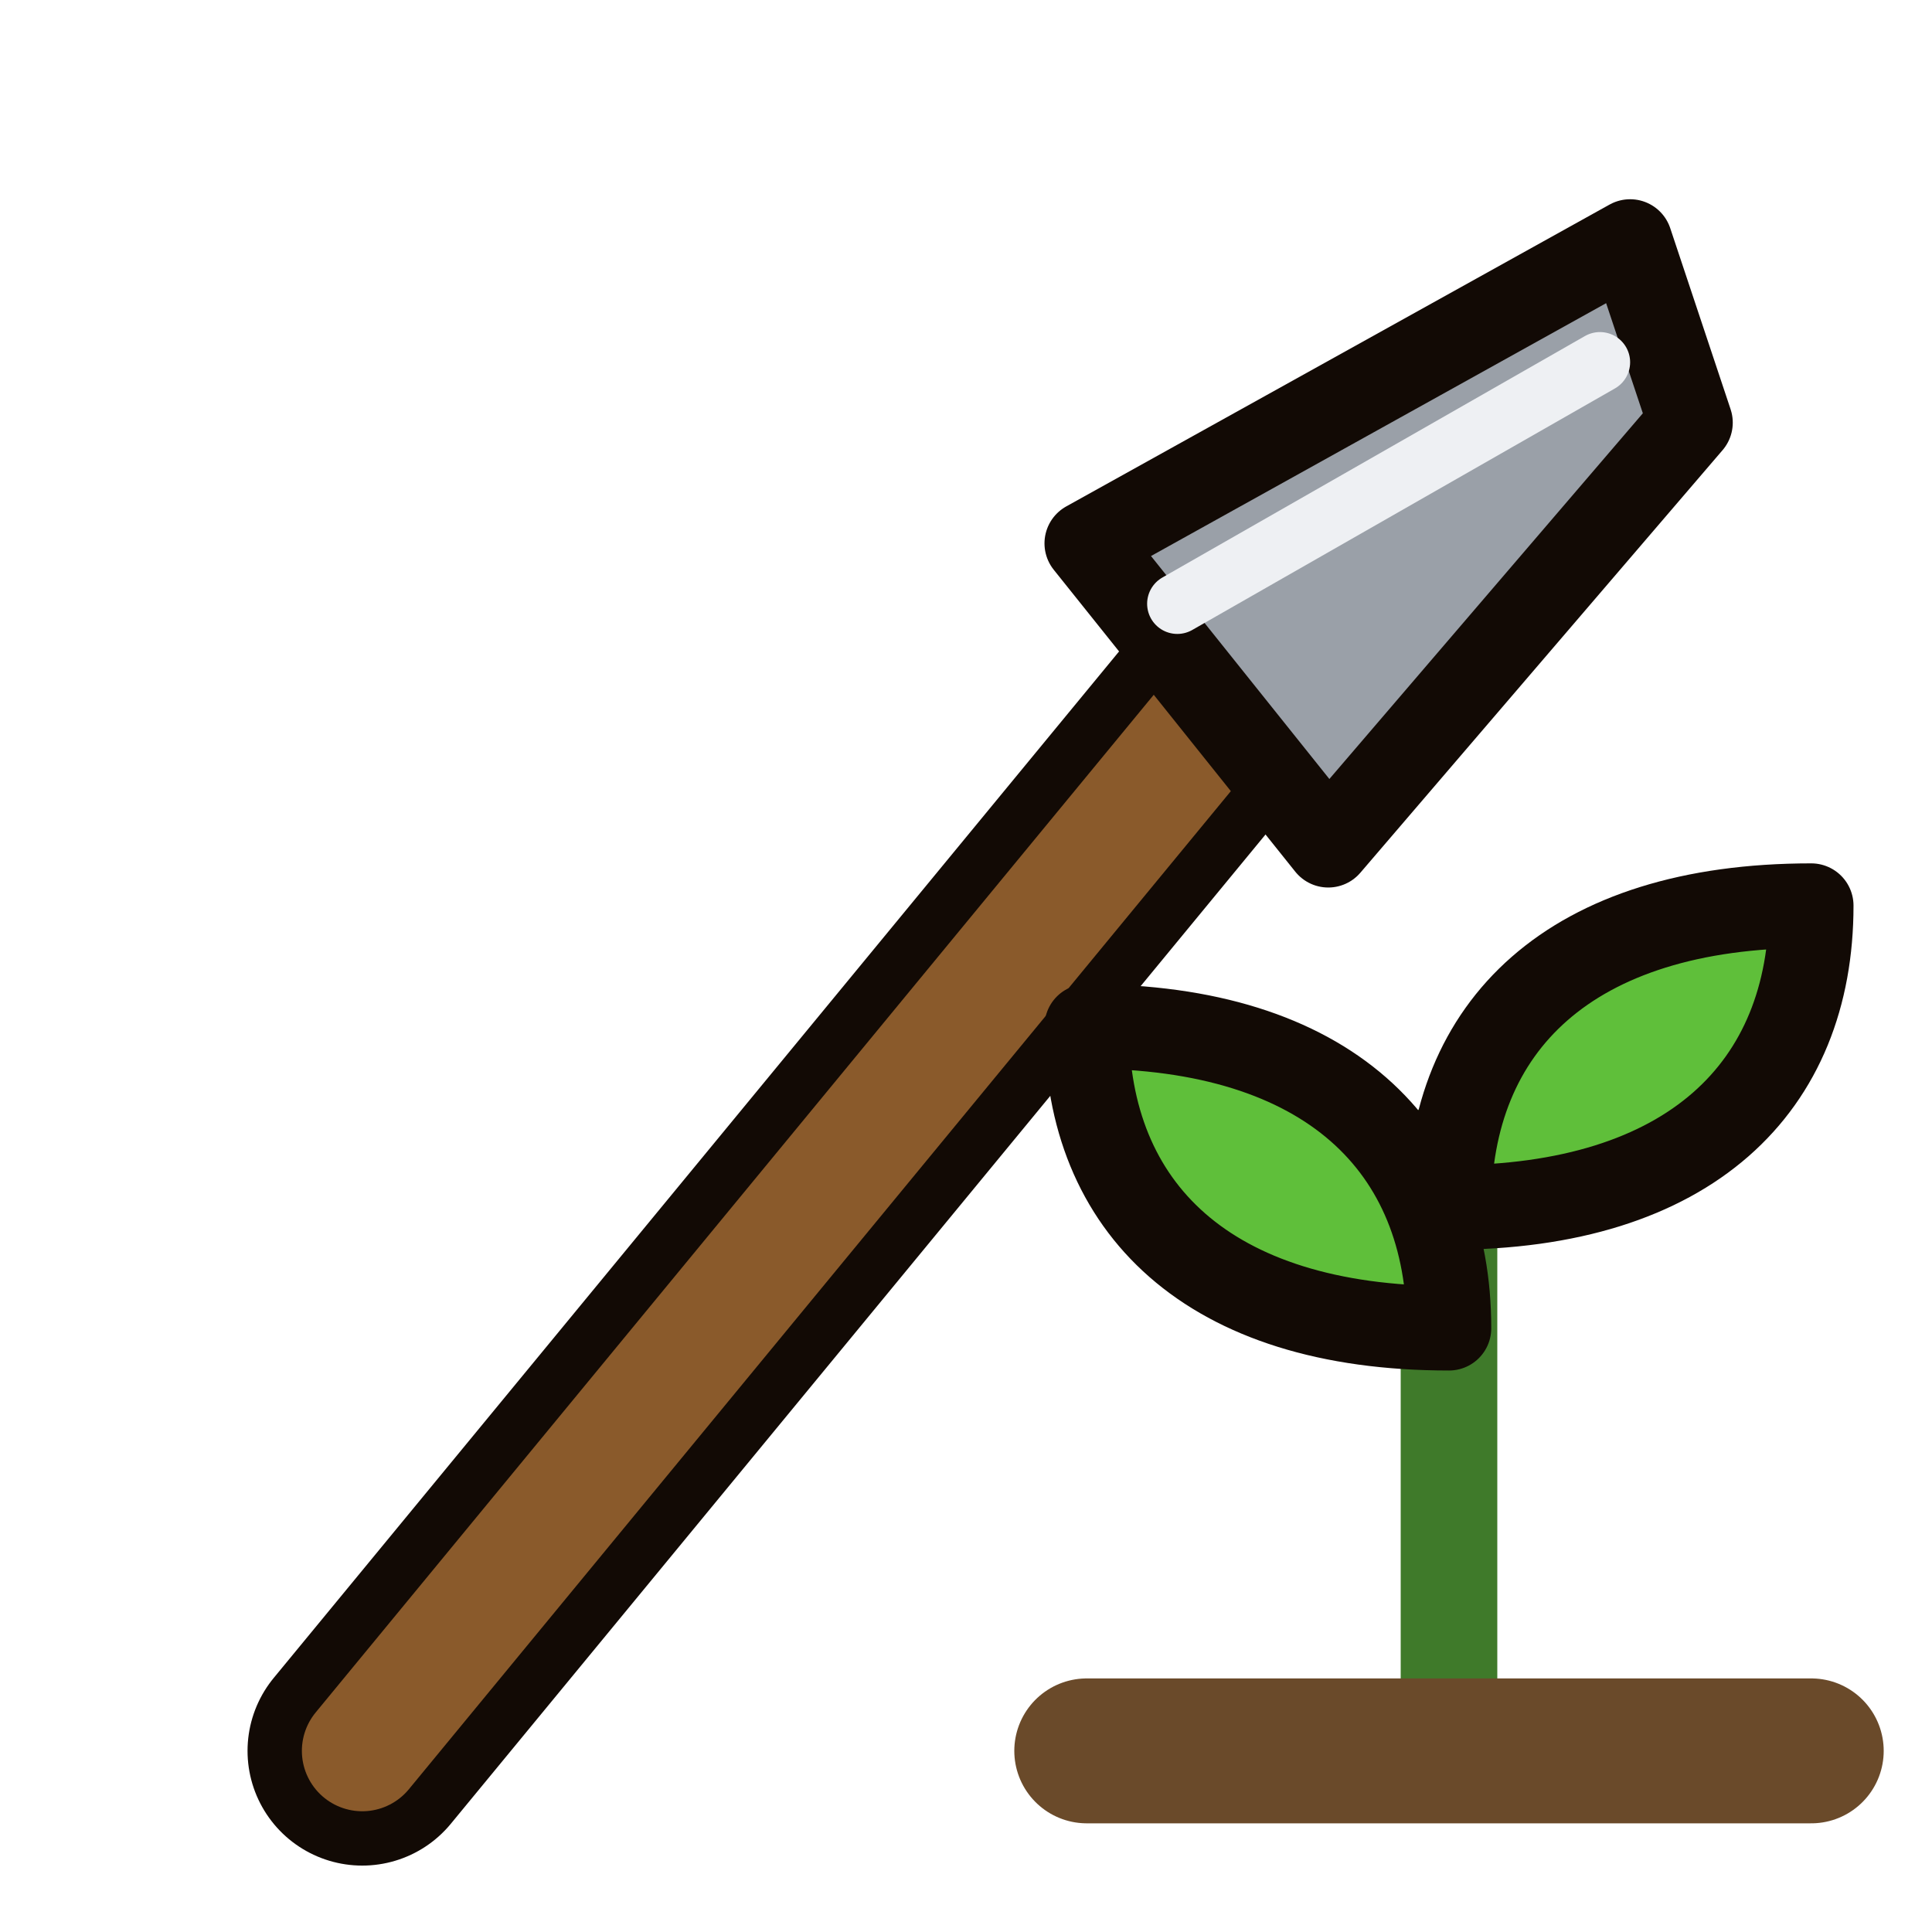
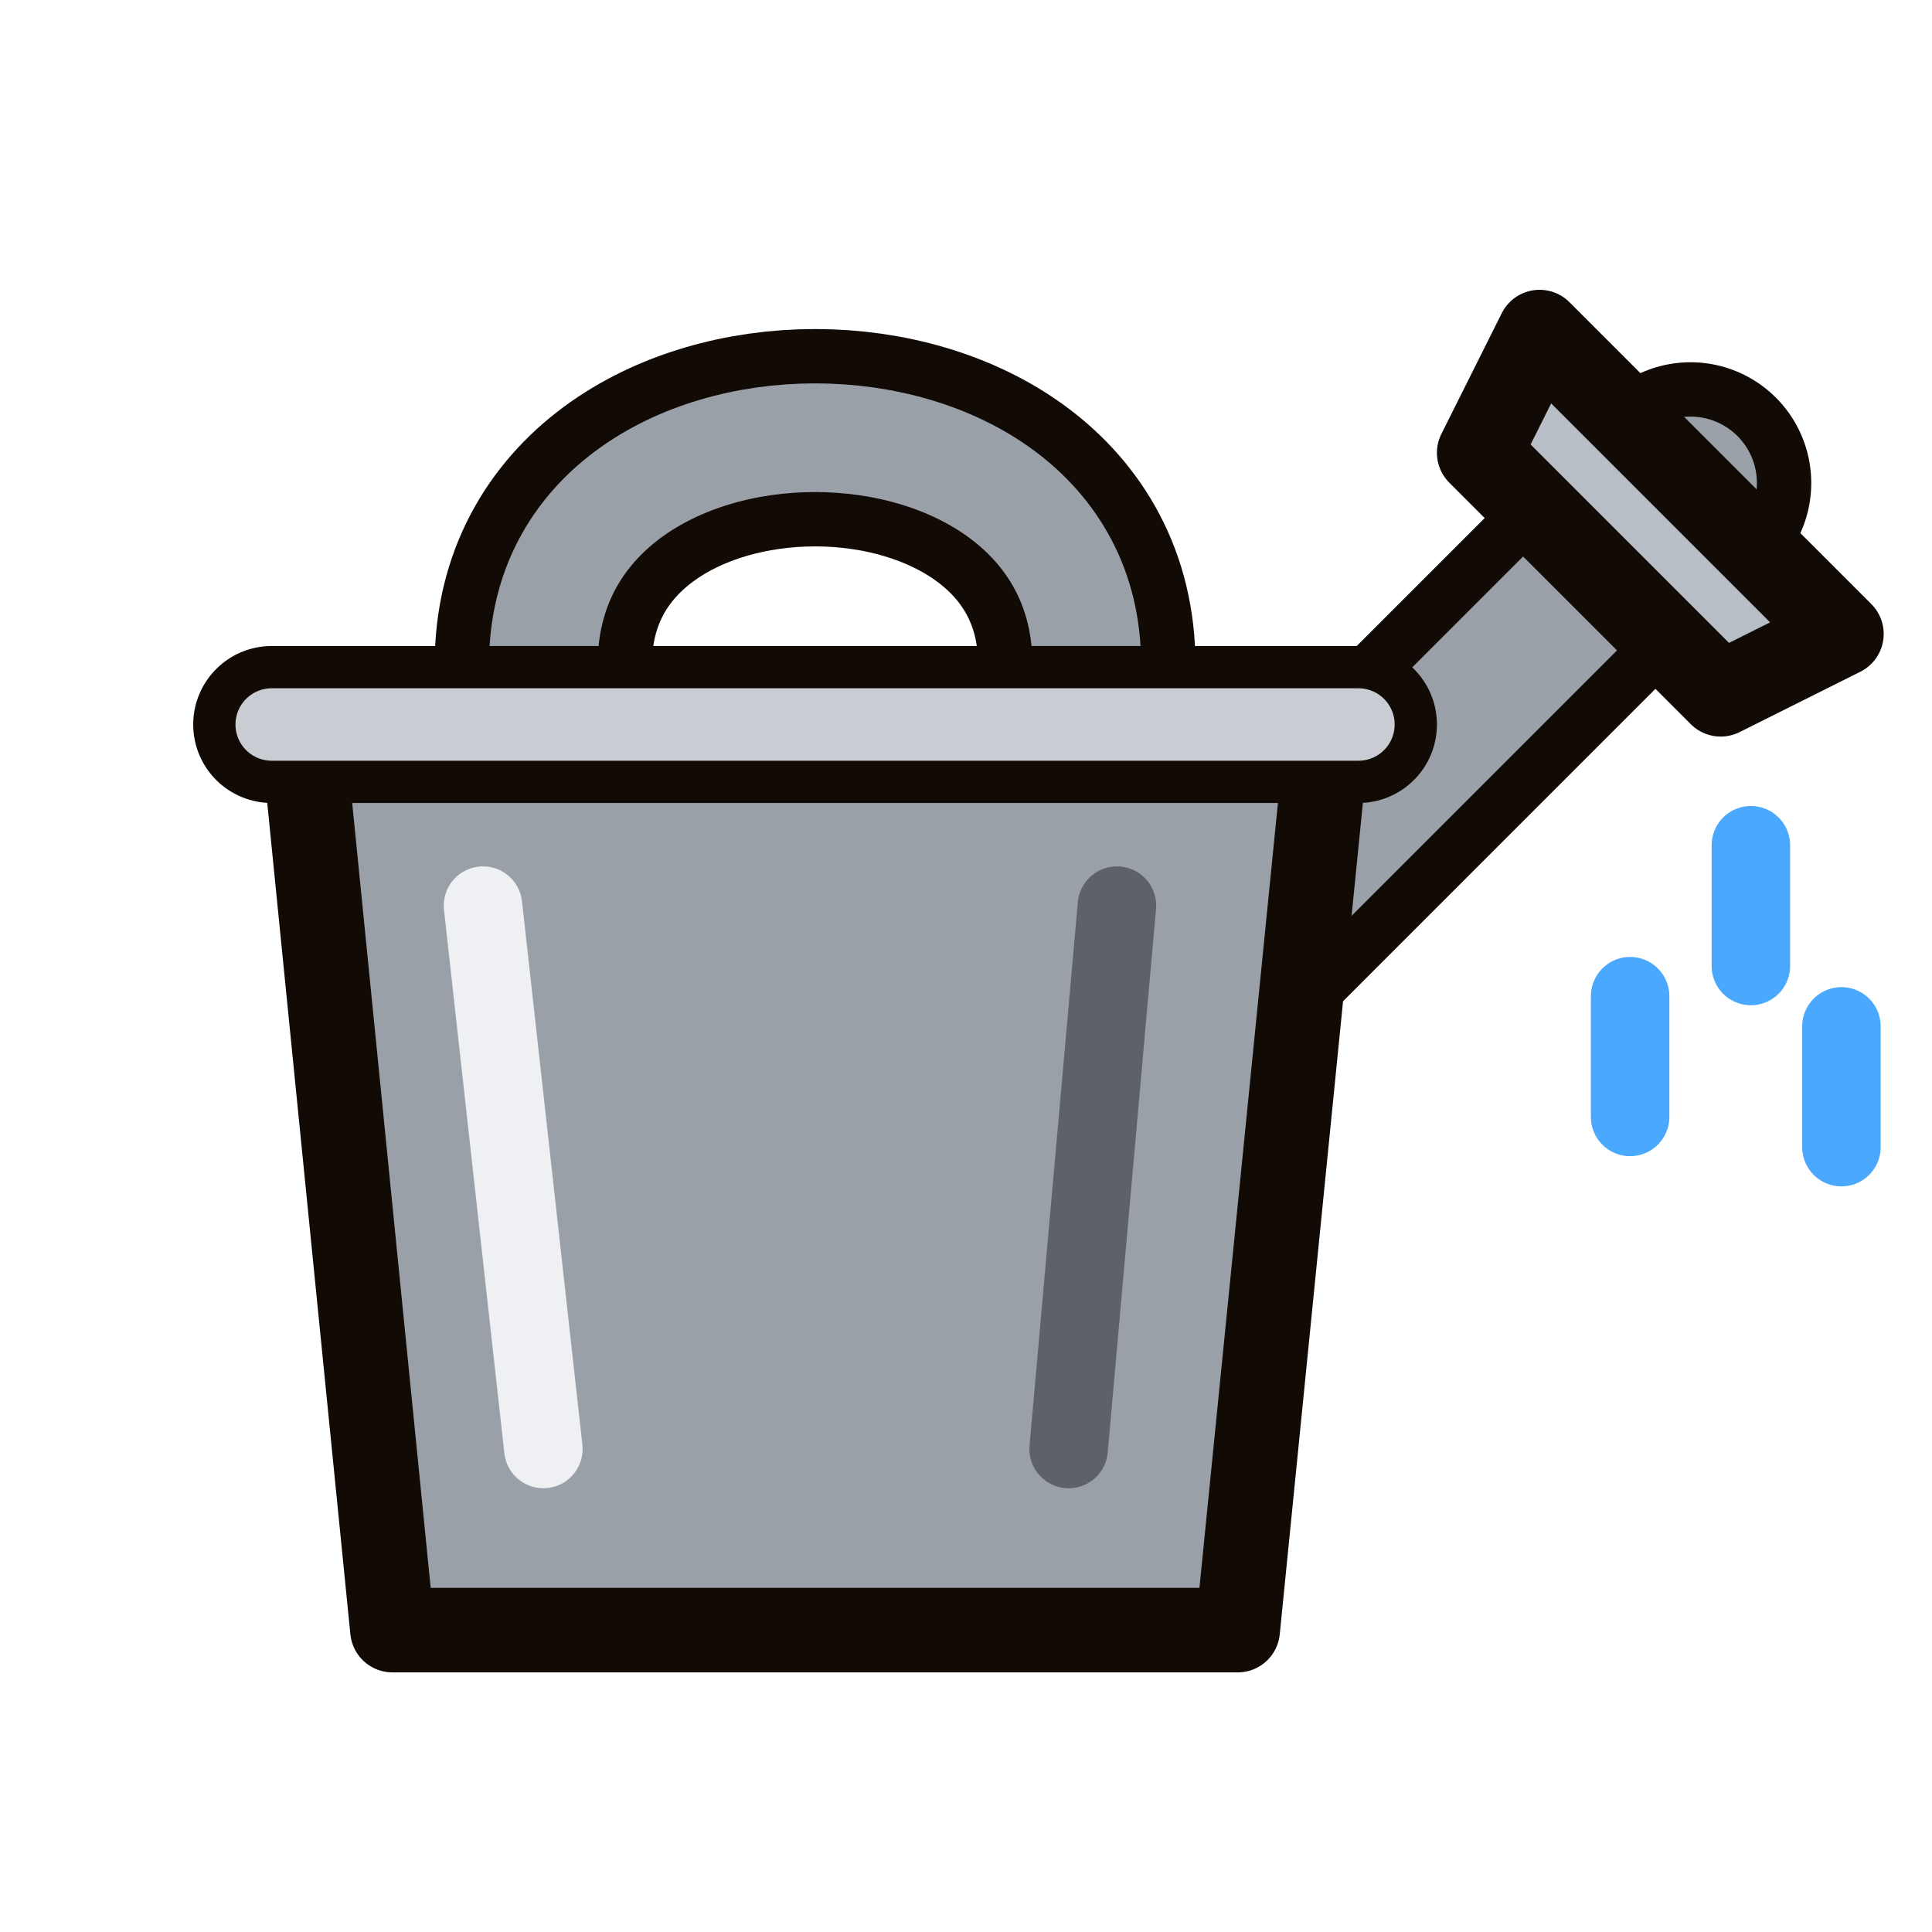
<svg xmlns="http://www.w3.org/2000/svg" viewBox="0 0 32 32" width="32" height="32">
-   <path d="M6 29L20 12" stroke="#120a05" stroke-width="3.8" stroke-linecap="round" fill="none" />
-   <path d="M6 29L20 12" stroke="#8a5a2b" stroke-width="2" stroke-linecap="round" fill="none" />
-   <path d="M18 9l9-5 1 3-6 7z" fill="#9aa0a8" stroke="#120a05" stroke-width="1.4" stroke-linejoin="round" stroke-linecap="round" />
-   <path d="M19.5 10l7-4" stroke="#eef0f3" stroke-width="1" stroke-linecap="round" fill="none" />
-   <path d="M24 28v-9" stroke="#3f7a2a" stroke-width="1.6" stroke-linecap="round" fill="none" />
-   <path d="M24 22c-4 0-6-2-6-5 4 0 6 2 6 5zM24 20c4 0 6-2 6-5-4 0-6 2-6 5z" fill="#5fbf3a" stroke="#120a05" stroke-width="1.4" stroke-linejoin="round" stroke-linecap="round" />
-   <path d="M18 29h12" stroke="#6a4a2a" stroke-width="2.4" stroke-linecap="round" fill="none" />
+   <path d="M20 16L28 8" stroke="#120a05" stroke-width="4" stroke-linecap="round" />
+   <path d="M20 16L28 8" stroke="#9aa0a8" stroke-width="2.2" stroke-linecap="round" />
+   <path d="M25.5 5.5l5 5-2 1-4-4z" fill="#b8bec6" stroke="#120a05" stroke-width="1.4" stroke-linejoin="round" stroke-linecap="round" />
+   <path d="M9 11c0-5 9-5 9 0" stroke="#120a05" stroke-width="3.6" fill="none" stroke-linecap="round" />
+   <path d="M9 11c0-5 9-5 9 0" stroke="#9aa0a8" stroke-width="1.8" fill="none" stroke-linecap="round" />
+   <path d="M5 12h17l-1.5 15h-14z" fill="#9aa0a8" stroke="#120a05" stroke-width="1.4" stroke-linejoin="round" stroke-linecap="round" />
+   <path d="M4.5 12h18" stroke="#120a05" stroke-width="2.6" stroke-linecap="round" />
+   <path d="M4.5 12h18" stroke="#c9ccd2" stroke-width="1.2" stroke-linecap="round" />
+   <path d="M8 15l1 9" stroke="#eef0f3" stroke-width="1.3" stroke-linecap="round" />
+   <path d="M18.5 15l-.8 9" stroke="#5e6168" stroke-width="1.3" stroke-linecap="round" />
+   <path d="M29 14v2M27 16.5v2M30.5 17v2" stroke="#4aa8ff" stroke-width="1.3" stroke-linecap="round" />
</svg>
